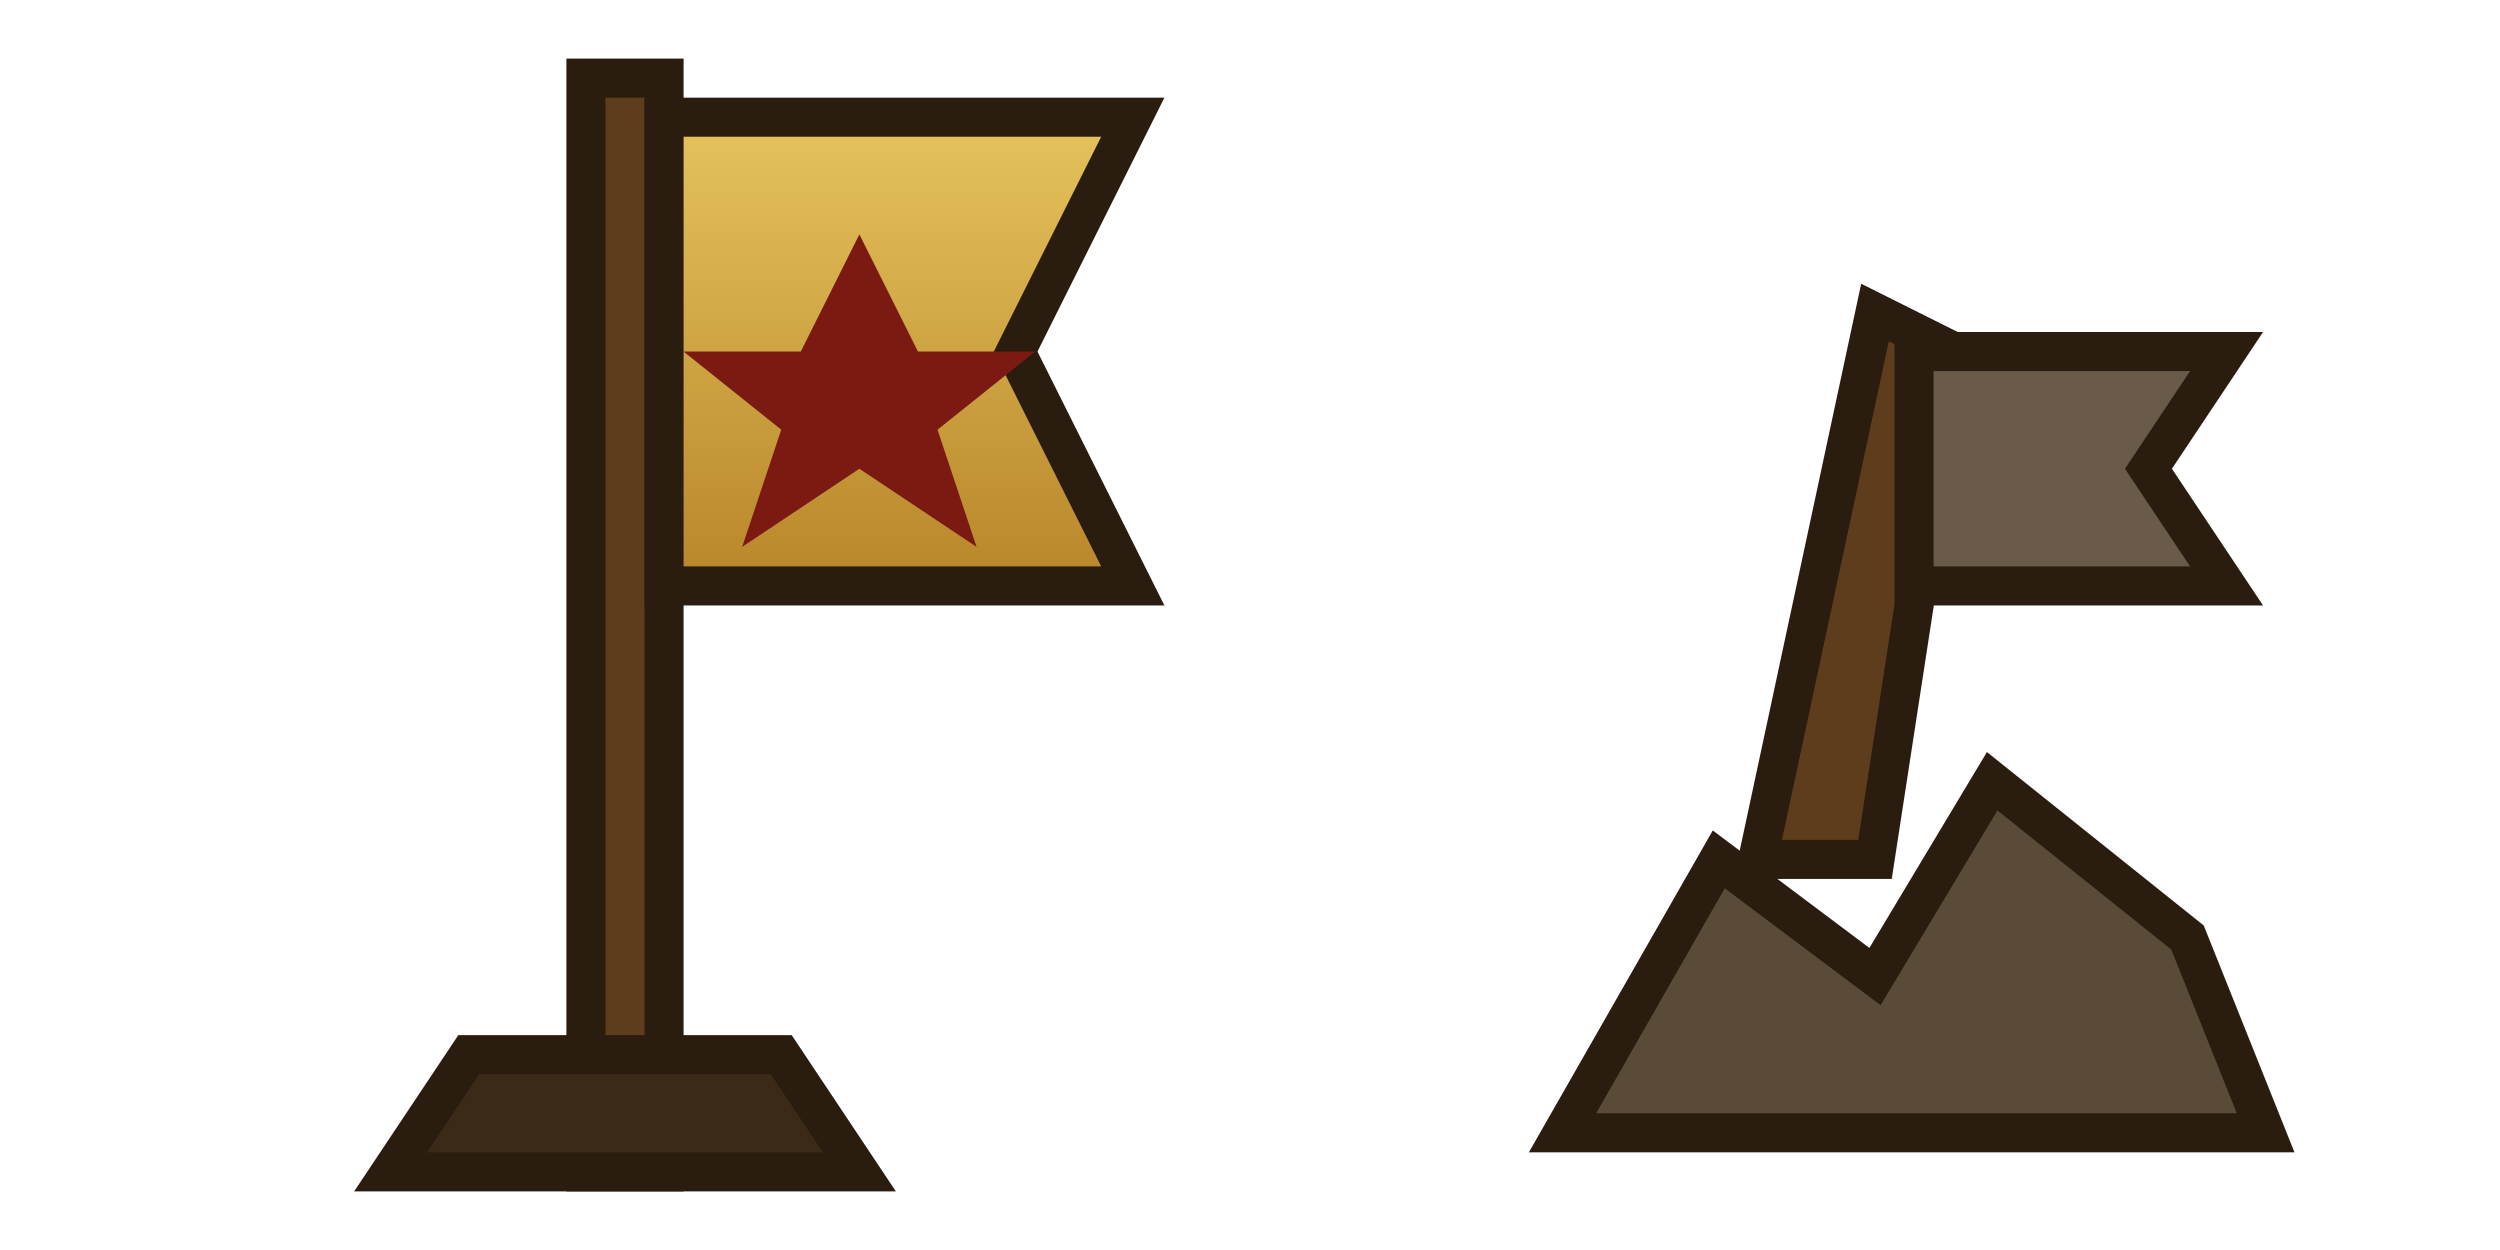
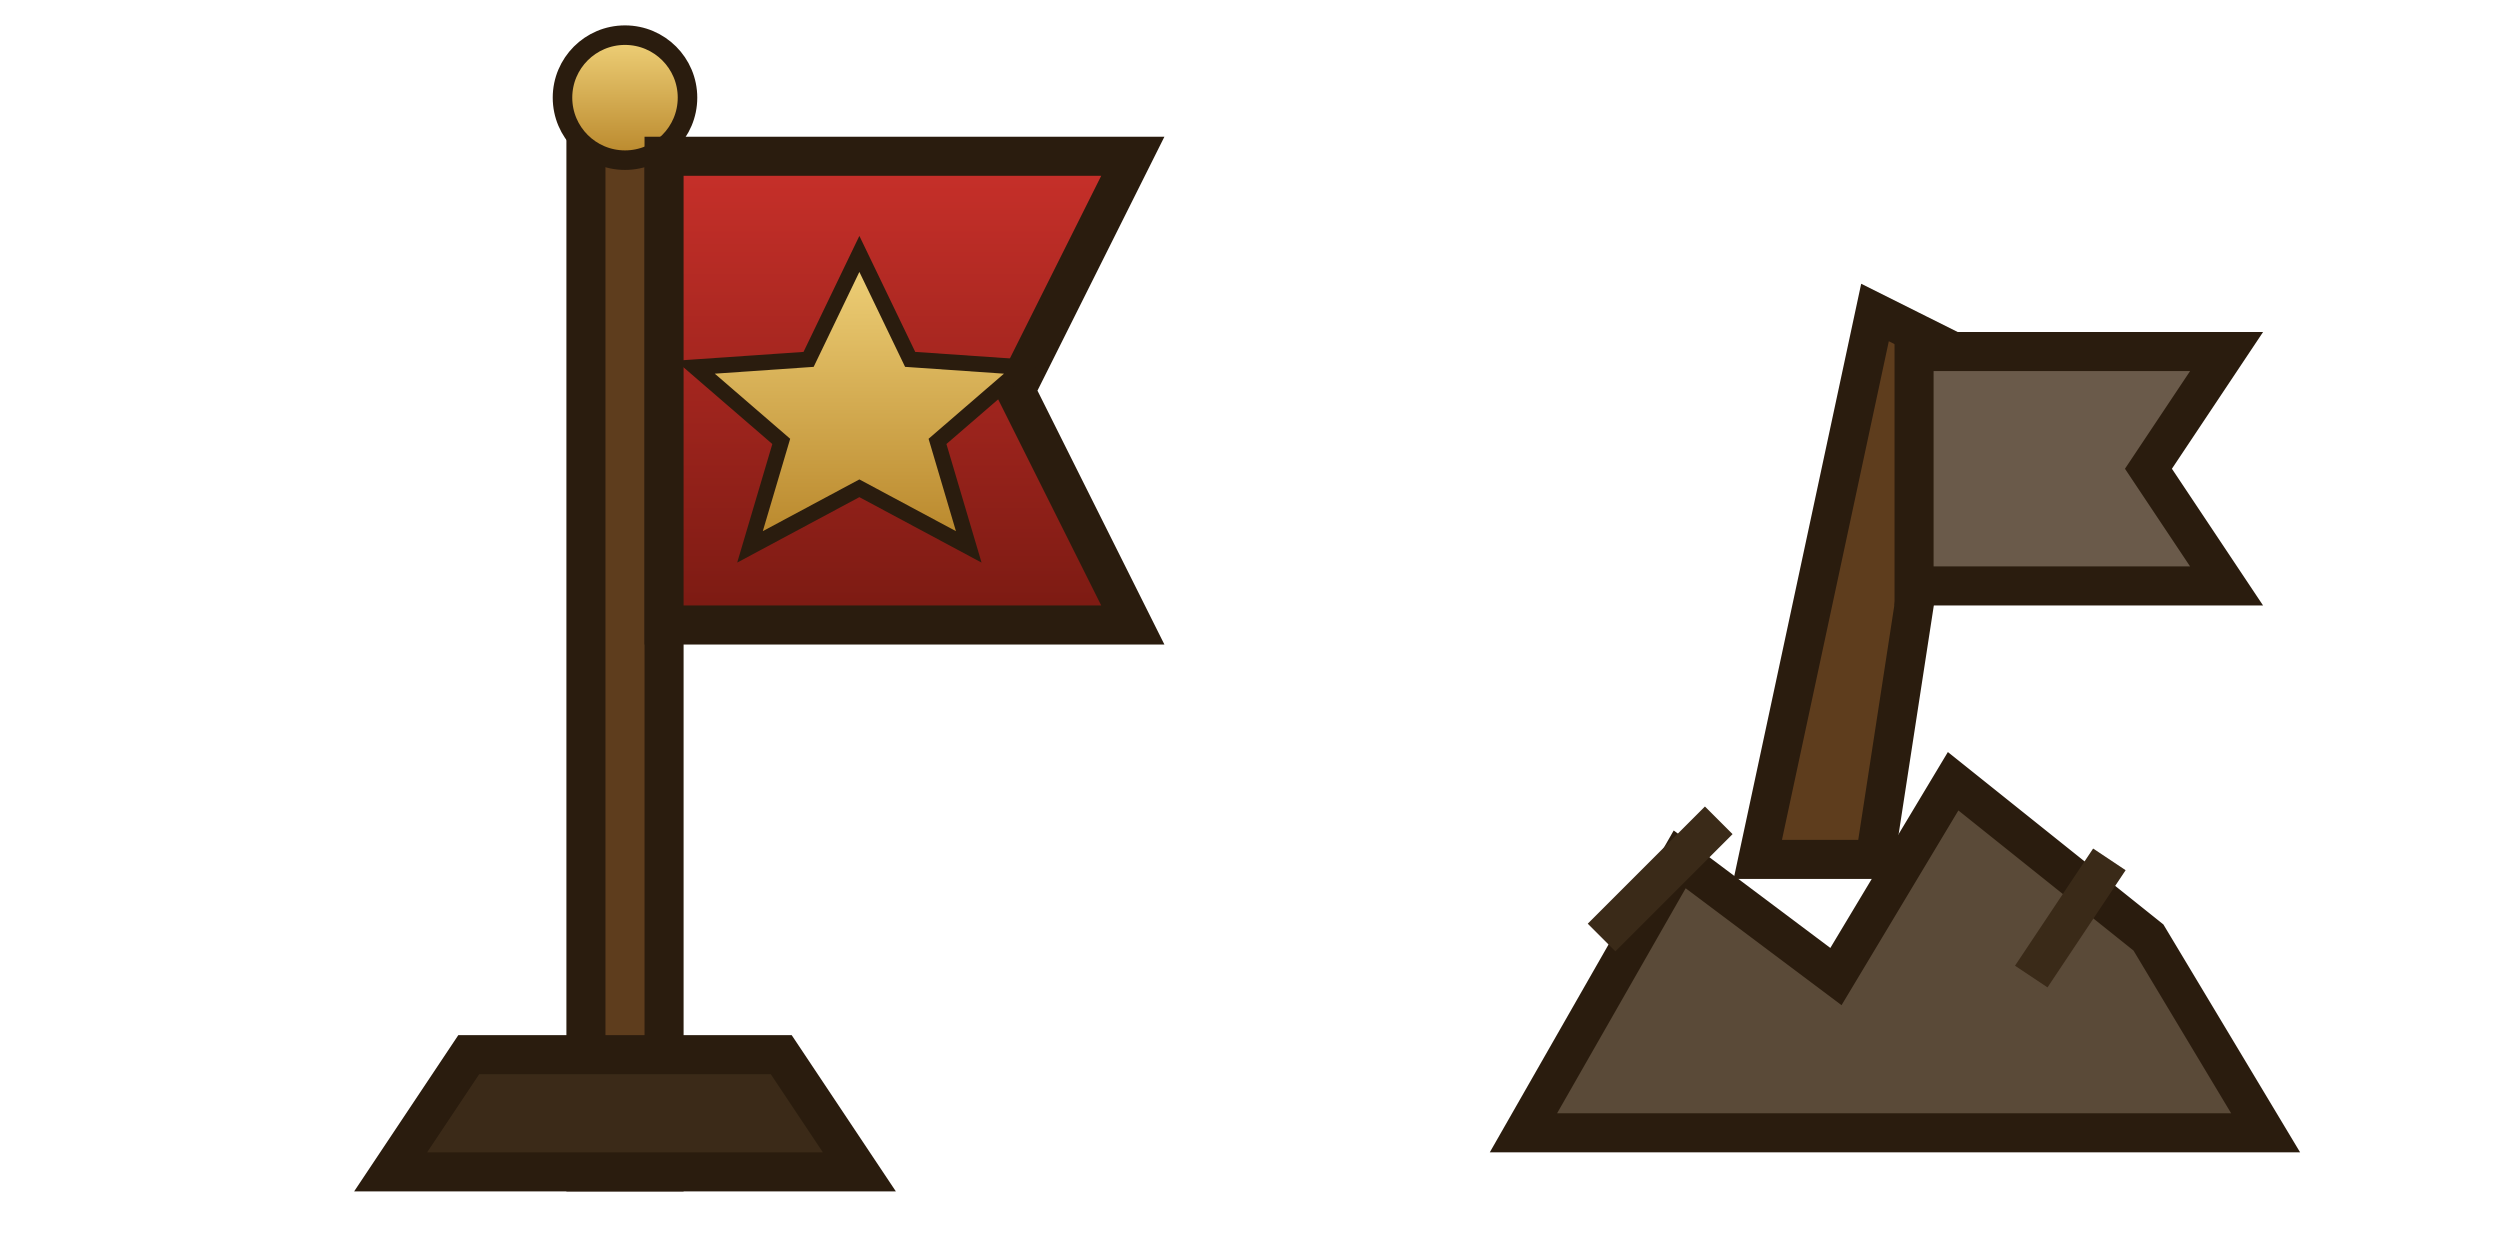
<svg xmlns="http://www.w3.org/2000/svg" width="64" height="32" viewBox="0 0 64 32">
  <defs>
    <linearGradient id="banner" x1="0" y1="0" x2="0" y2="1">
-       <stop offset="0" stop-color="#e5c35c" />
+       <stop offset="0" stop-color="#c8302a" />
+       <stop offset="1" stop-color="#7a1a12" />
+     </linearGradient>
+     <linearGradient id="gold" x1="0" y1="0" x2="0" y2="1">
+       <stop offset="0" stop-color="#f0d27a" />
      <stop offset="1" stop-color="#b8862a" />
    </linearGradient>
  </defs>
  <g transform="translate(0 0)">
    <rect x="15" y="2" width="2" height="28" fill="#5e3d1d" stroke="#2a1c0e" />
-     <path d="M17 3 h12 l-3 6 l3 6 h-12z" fill="url(#banner)" stroke="#2a1c0e" />
-     <polygon points="22,6 23.5,9 26.5,9 24,11 25,14 22,12 19,14 20,11 17.5,9 20.5,9" fill="#7a1a12" />
+     <circle cx="16" cy="2.5" r="1.6" fill="url(#gold)" stroke="#2a1c0e" stroke-width=".5" />
+     <path d="M17 4 h12 l-3 6 l3 6 h-12z" fill="url(#banner)" stroke="#2a1c0e" />
+     <polygon points="22,6.5 23.3,9.2 26.2,9.4 24,11.3 24.8,14 22,12.5 19.2,14 20,11.3 17.8,9.4 20.7,9.2" fill="url(#gold)" stroke="#2a1c0e" stroke-width=".4" />
    <path d="M10 30 h12 l-2 -3 h-8z" fill="#3b2a18" stroke="#2a1c0e" />
  </g>
  <g transform="translate(32 0)">
-     <path d="M8 29 l4 -7 l4 3 l3 -5 l5 4 l2 5z" fill="#5a4a38" stroke="#2a1c0e" />
+     <path d="M7 29 l4 -7 l4 3 l3 -5 l5 4 l3 5z" fill="#5a4a38" stroke="#2a1c0e" />
+     <path d="M9 24 l3 -3 M20 25 l2 -3" fill="none" stroke="#3a2a18" stroke-width="1" />
    <path d="M13 22 l3 -14 l2 1 l-2 13z" fill="#5e3d1d" stroke="#2a1c0e" />
    <path d="M17 9 h8 l-2 3 l2 3 h-8z" fill="#6a5a4a" stroke="#2a1c0e" />
  </g>
</svg>
